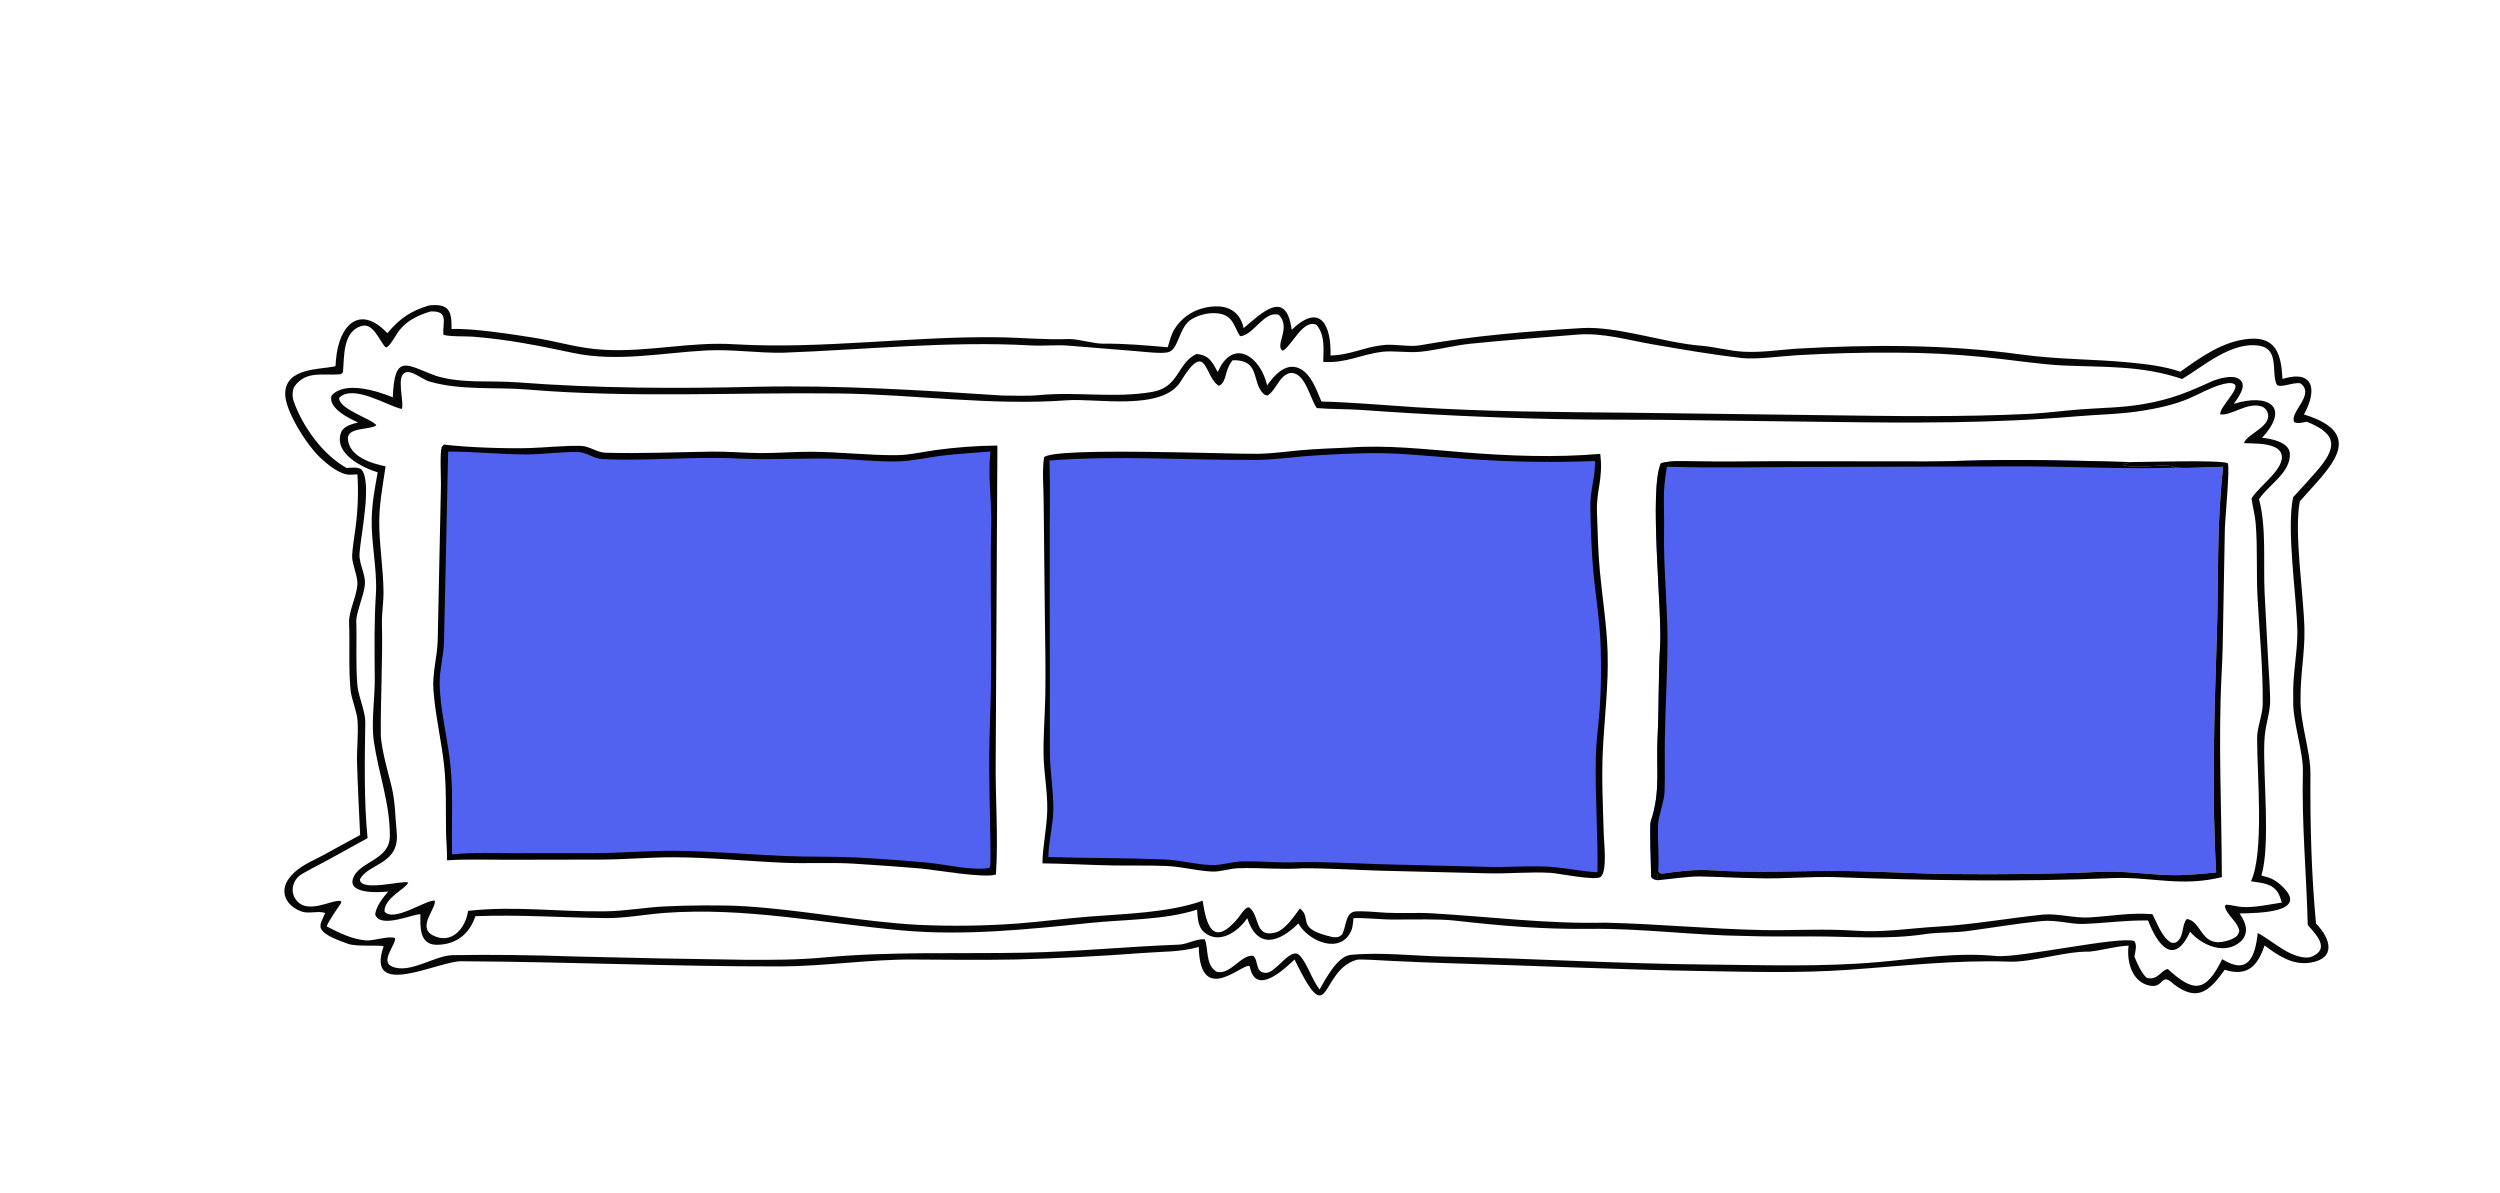
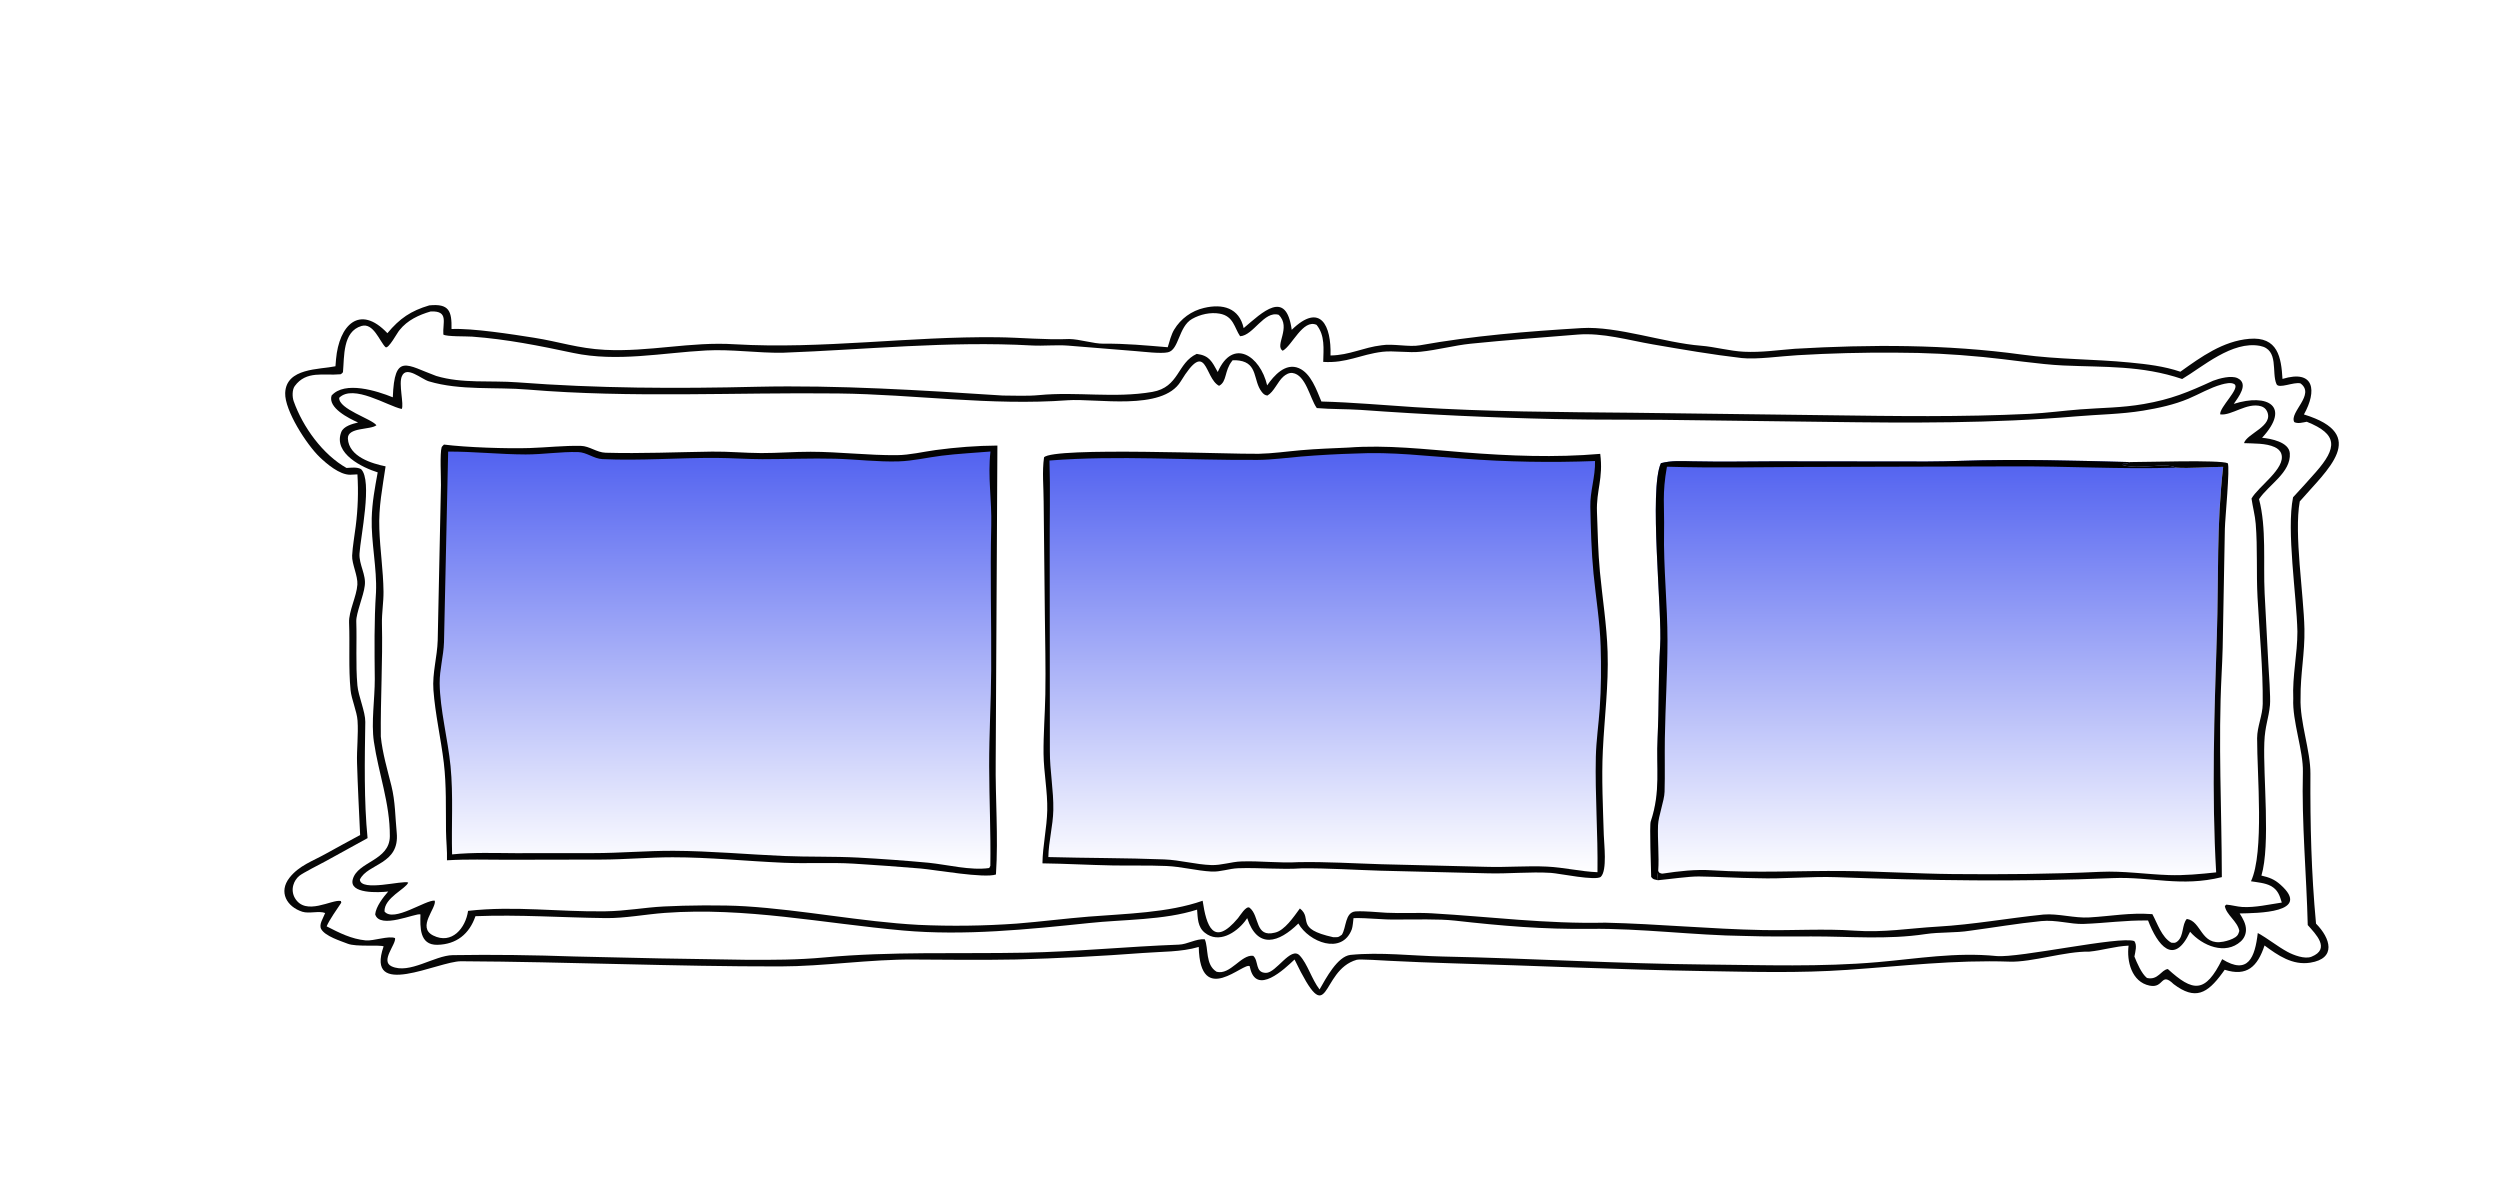
<svg xmlns="http://www.w3.org/2000/svg" preserveAspectRatio="none" overflow="visible" style="display: block;" width="218.353" height="104.193" viewBox="0 0 218.353 104.193" fill="none">
  <g id="judges frame next page hover">
    <path id="Vector" d="M37.491 26.673C39.221 26.498 39.467 27.158 39.437 28.737C41.29 28.656 44.743 29.2 46.641 29.498C48.827 29.842 50.489 30.434 52.829 30.555C56.709 30.754 60.318 29.82 64.189 30.07C71.808 30.512 79.469 29.365 87.107 29.455C89.165 29.479 91.296 29.698 93.387 29.61C94.297 29.622 95.508 30.028 96.388 30.018C98.317 29.997 100.081 30.172 101.992 30.328C102.127 29.866 102.305 29.196 102.55 28.795C103.127 27.832 104.071 27.146 105.164 26.894C106.793 26.508 108.233 26.892 108.623 28.659C110.254 27.282 112.332 25.2 112.821 28.808C115.329 26.37 116.29 28.442 116.209 31.048C117.876 31.023 119.058 30.347 120.672 30.156C121.63 29.996 123.099 30.33 124.002 30.161C128.682 29.321 133.382 28.943 138.14 28.655C141.256 28.466 145.362 29.944 148.559 30.194C149.794 30.291 151.064 30.663 152.336 30.722C153.856 30.793 155.246 30.58 156.757 30.463C163.369 30.08 170.007 30.068 176.582 30.968C179.791 31.406 182.819 31.351 186.016 31.662C187.517 31.808 189.003 31.979 190.436 32.466C192.26 31.161 194.155 29.791 196.453 29.593C198.96 29.378 199.246 31.226 199.355 33.095C202.164 32.242 202.376 34.15 201.228 36.199C206.991 37.97 203.237 41.046 200.864 43.795C200.352 46.621 201.213 51.938 201.272 54.93C201.315 57.051 200.913 58.86 200.935 60.955C200.856 63.06 201.806 65.55 201.795 67.583C201.773 72.074 201.868 76.193 202.284 80.672C203.55 81.946 204.091 83.716 201.778 84.082C200.231 84.326 198.963 83.451 197.787 82.579C197.174 84.43 196.247 85.319 194.307 84.7C194.239 84.797 194.17 84.894 194.1 84.989C192.788 86.784 191.735 87.386 189.848 85.954C188.703 84.844 189.03 86.346 187.751 86.086C186.176 85.767 185.736 83.941 185.913 82.593C184.731 82.646 183.617 83.008 182.475 83.118C180.397 83.071 177.481 84.055 175.53 83.992C170.73 83.826 166.164 84.376 161.393 84.707C157.096 85.005 153.089 84.882 148.817 84.814C141.449 84.697 134.108 84.342 126.743 84.134C124.938 84.081 123.134 84.008 121.33 83.917C120.931 83.898 118.762 83.754 118.5 83.828C115.208 84.763 116.238 90.357 113.067 83.804C112.22 84.605 109.704 87.023 109.171 84.481L109.155 84.398C108.672 83.956 104.814 88.057 104.7 82.707C103.147 83.164 101.456 83.107 99.803 83.237C96.125 83.514 92.442 83.703 88.755 83.803C85.8 83.856 82.77 83.829 79.81 83.807C75.949 83.778 71.97 84.403 68.162 84.409C58.87 84.423 49.569 84.006 40.275 83.957C38.276 83.947 31.88 87.34 33.506 82.654C33.133 82.509 31.107 82.716 30.373 82.427C29.763 82.187 28.404 81.775 28.054 81.148C27.83 80.748 28.229 80.203 28.399 79.744C27.877 79.53 27 79.821 26.406 79.633C25.044 79.196 24.312 77.908 25.282 76.666C26.121 75.592 27.32 75.209 28.473 74.559C29.457 74.005 30.463 73.474 31.454 72.931C31.358 70.842 31.246 68.726 31.184 66.636C31.148 65.451 31.311 64.138 31.228 62.935C31.172 62.127 30.697 61.077 30.619 60.274C30.431 58.361 30.564 56.316 30.489 54.385C30.45 53.383 31.15 52.093 31.214 51.06C31.262 50.285 30.723 49.246 30.756 48.527C30.793 47.735 30.974 46.755 31.07 45.952C31.262 44.454 31.311 42.941 31.218 41.433C31.009 41.451 30.799 41.461 30.589 41.464C29.651 41.472 28.531 40.507 27.932 39.935C26.774 38.829 24.858 35.84 24.909 34.331C24.983 32.115 27.912 32.287 29.299 31.99C29.313 31.784 29.332 31.573 29.35 31.368C29.611 28.424 31.4 26.526 33.837 29.101C34.913 27.81 35.884 27.149 37.491 26.673ZM30.264 40.873C30.686 40.851 31.178 40.774 31.535 40.974C32.558 41.968 31.482 46.912 31.399 48.353C31.344 49.314 32.005 50.214 31.855 51.178C31.759 52.028 31.091 53.581 31.118 54.275C31.179 56.134 31.054 58.015 31.216 59.866C31.297 60.795 31.918 62.177 31.905 63.057C31.855 66.32 31.783 69.96 32.104 73.203C30.884 73.884 29.659 74.558 28.431 75.225C28.024 75.442 26.426 76.256 26.135 76.502C25.886 76.711 25.707 76.991 25.62 77.304C25.51 77.68 25.557 78.085 25.751 78.427C26.691 80.054 29.009 78.51 29.772 78.696L29.808 78.843C29.436 79.403 28.77 80.329 28.53 80.909C29.63 81.472 30.684 82.016 31.946 82.137C32.606 82.2 33.975 81.702 34.505 81.934C34.608 82.476 33.197 83.934 34.199 84.399C35.752 85.12 37.937 83.451 39.542 83.423C43.059 83.363 46.662 83.418 50.172 83.54C55.146 83.669 60.121 83.765 65.096 83.828C67.434 83.844 69.668 83.84 72.001 83.624C77.832 83.084 83.675 83.32 89.512 83.209C93.979 83.124 98.496 82.67 102.959 82.506C103.724 82.478 104.439 81.983 105.225 82.034C105.574 82.827 105.252 84.264 106.263 84.876C107.459 85.188 108.394 83.355 109.451 83.479C109.966 83.915 109.585 84.961 110.571 84.972C111.468 84.981 112.736 82.626 113.514 83.452C114.201 84.182 114.553 85.507 115.252 86.422C115.817 85.43 116.816 83.538 117.946 83.402C120.566 83.142 123.336 83.484 125.985 83.543C133.717 83.702 141.406 84.175 149.142 84.244C154.082 84.287 159.064 84.466 164.002 84.034C167.478 83.73 170.832 83.151 174.366 83.501C176.324 83.695 185.178 81.723 186.412 82.196C186.679 82.538 186.499 83.136 186.422 83.544C186.648 84.106 187.043 85.043 187.517 85.417C188.497 85.64 188.752 84.709 189.341 84.637C191.527 86.629 192.607 86.803 194.089 83.775C196.369 85.197 196.954 83.589 197.197 81.49C198.118 81.996 198.882 82.642 199.792 83.137C200.311 83.419 201.302 83.797 201.885 83.562C203.586 82.879 202.251 81.58 201.561 80.796C201.453 76.373 201.022 71.897 201.137 67.426C201.183 65.571 200.199 62.98 200.296 61.022C200.209 59.033 200.661 57.139 200.658 55.166C200.59 52.017 199.688 46.341 200.279 43.433C200.952 42.706 201.63 41.963 202.282 41.22C204.113 39.129 204.233 37.932 201.477 36.837C201.118 36.901 200.691 37.03 200.384 36.866C199.925 36.007 202.269 34.45 200.919 33.482C200.33 33.339 199.028 33.987 198.833 33.551C198.375 32.531 199.078 30.533 197.397 30.21C194.963 29.743 192.364 32.054 190.594 33.103C187.042 31.901 183.819 32.086 180.195 31.921C178.134 31.827 175.336 31.383 173.211 31.182C170.434 30.919 168.335 30.811 165.558 30.802C162.704 30.781 159.85 30.855 157.001 31.024C155.611 31.099 153.402 31.417 152.13 31.273C149.543 30.976 146.945 30.524 144.379 30.083C142.234 29.715 139.989 29.043 137.788 29.223C134.689 29.478 131.555 29.703 128.463 30.018C127.011 30.166 125.528 30.574 124.067 30.722C123.088 30.836 121.688 30.61 120.736 30.727C118.793 30.965 117.615 31.741 115.572 31.608C115.596 30.459 115.74 29.303 114.99 28.373C113.792 27.835 112.857 30.202 112.031 30.636C111.294 30.177 112.817 28.604 111.681 27.496C110.41 27.112 109.467 29.313 108.312 29.366C107.812 28.638 107.748 27.61 106.525 27.394C105.729 27.254 104.831 27.452 104.119 27.855C102.927 28.53 102.987 30.555 102.007 30.771C101.382 30.909 99.871 30.718 99.216 30.668L93.299 30.188C92.234 30.105 91.142 30.232 90.093 30.173C82.855 29.768 75.585 30.543 68.349 30.81C66.159 30.841 63.874 30.492 61.691 30.609C57.845 30.814 53.904 31.64 50.063 30.826C47.096 30.197 44.276 29.627 41.236 29.402C40.72 29.364 38.987 29.41 38.722 29.22C38.647 28.174 39.221 27.132 37.616 27.203C36.583 27.502 35.579 27.97 34.9 28.826C34.724 29.001 33.908 30.559 33.662 30.314C33.148 29.801 32.614 28.165 31.573 28.471C29.919 28.959 30.079 31.141 29.956 32.496C29.952 32.537 29.77 32.722 29.693 32.691C28.283 32.825 26.75 32.334 25.739 33.726C25.514 34.038 25.518 34.668 25.651 35.043C26.448 37.295 28.192 39.703 30.264 40.873Z" fill="black" fill-opacity="0.969" />
    <path id="Vector_2" d="M106.359 32.492C107.667 29.49 110.068 31.061 110.675 33.659C111.265 32.806 112.273 31.659 113.441 32.154C114.505 32.606 114.989 34.064 115.413 35.069C118.139 35.14 120.84 35.388 123.558 35.562C129.911 35.97 136.196 35.989 142.554 36.05L159.613 36.266C165.545 36.347 171.322 36.432 177.27 36.145C178.739 36.074 180.247 35.866 181.707 35.755C183.644 35.608 185.302 35.623 187.227 35.29C189.643 34.872 191.087 34.264 193.288 33.258C193.839 33.047 194.884 32.769 195.429 33.029C196.451 33.519 195.49 34.698 195.102 35.275C198.065 34.335 200.105 35.486 197.573 38.236C198.318 38.306 199.93 38.6 199.996 39.593C200.107 41.269 198.151 42.327 197.306 43.595C197.969 46.108 197.667 49.122 197.795 51.818L198.116 57.915C198.158 58.652 198.327 60.926 198.261 61.585C198.143 62.795 197.826 63.377 197.769 64.851C197.654 67.863 198.318 73.777 197.515 76.475C198.202 76.631 198.65 76.8 199.177 77.269C201.971 79.752 197.098 79.749 195.614 79.782C195.89 80.207 196.179 80.713 196.166 81.228C196.16 81.605 195.999 81.963 195.721 82.217C194.372 83.447 192.353 82.606 191.285 81.381C189.863 84.448 188.431 82.526 187.614 80.397C185.583 80.368 183.965 80.627 181.969 80.698C180.841 80.737 179.6 80.318 178.28 80.449C176.171 80.659 174.151 81.011 172.057 81.29C170.806 81.493 169.413 81.398 168.174 81.585C164.819 82.091 161.573 81.78 158.21 81.789C156.266 81.794 154.378 81.813 152.422 81.749C147.95 81.696 143.334 81.072 138.879 81.128C134.808 81.179 131.123 80.865 127.079 80.409C125.623 80.245 123.595 80.324 122.087 80.312C120.739 80.346 119.529 80.158 118.218 80.189C118.192 80.42 118.145 80.963 118.07 81.161C117.21 83.446 114.311 82.273 113.401 80.659C111.684 82.349 109.832 82.919 108.933 80.193C108.87 80.288 108.803 80.379 108.733 80.468C107.95 81.471 106.452 82.439 105.234 81.469C104.598 80.961 104.618 80.202 104.554 79.449C101.652 80.383 98.12 80.297 95.109 80.621C89.781 81.175 84.236 81.748 78.883 81.272C71.906 80.65 65.118 79.215 58.057 79.734C56.391 79.856 54.58 80.207 52.913 80.188C49.083 80.144 45.37 79.87 41.526 80.021C40.994 81.575 39.869 82.484 38.208 82.521C36.602 82.557 36.703 80.933 36.723 79.864C36.321 79.721 33.158 81.203 32.769 79.858C32.84 79.175 33.465 78.372 33.906 77.867C33.076 77.96 30.466 78.084 30.81 76.806C31.233 75.229 34.038 75.198 34.049 73.027C34.064 70.154 33.061 67.554 32.655 64.776C32.41 63.105 32.739 61.025 32.734 59.318C32.71 56.781 32.672 54.266 32.84 51.73C32.935 49.678 32.408 47.348 32.466 45.253C32.506 43.846 32.739 42.632 32.988 41.257C31.708 40.862 29.077 39.623 29.806 37.738C30.005 37.225 30.772 37.02 31.275 36.9C30.454 36.537 28.624 35.62 28.959 34.551C30.112 33.238 32.944 34.146 34.308 34.701C34.451 30.771 35.528 31.896 38.099 32.836C40.367 33.522 42.852 33.214 45.199 33.394C52.169 33.928 59.112 33.95 66.104 33.781C73.277 33.624 80.432 34.083 87.585 34.547C88.629 34.551 89.711 34.608 90.752 34.509C94.086 34.191 97.314 34.799 100.638 34.231C103.018 33.824 102.8 31.701 104.522 30.909C105.636 31.054 105.852 31.577 106.359 32.492ZM33.678 40.732C33.407 42.589 33.057 44.297 33.132 46.192C33.192 48.031 33.475 49.824 33.496 51.667C33.507 52.581 33.339 53.554 33.359 54.472C33.434 57.758 33.229 61.064 33.261 64.334C33.401 65.764 33.84 67.24 34.186 68.633C34.532 70.02 34.517 71.384 34.65 72.722C34.927 75.532 32.103 75.4 31.43 76.827C31.521 77.92 35.204 76.859 35.655 77.083C35.455 77.634 33.539 78.417 33.583 79.609C34.377 80.601 37.201 78.564 37.974 78.663C38.145 79.308 36.38 80.979 37.833 81.707C39.464 82.525 40.67 81.058 40.882 79.556C44.948 79.097 48.754 79.655 52.84 79.596C54.714 79.57 56.243 79.261 57.982 79.172C59.981 79.068 63.083 79.031 65.091 79.156C70.12 79.47 75.196 80.505 80.212 80.778C83.077 80.909 85.947 80.871 88.808 80.667C90.898 80.501 92.984 80.229 95.093 80.059C98.283 79.803 102.02 79.735 105.04 78.672C105.367 80.873 105.977 82.755 108.126 80.196C108.299 79.99 108.848 79.057 109.148 79.287C110.04 80.007 109.579 81.91 111.357 81.457C112.204 81.271 112.991 80.081 113.534 79.346C114.692 80.247 113.036 81.106 116.454 81.859C116.957 81.839 116.804 81.91 117.199 81.642C117.6 81.013 117.461 79.692 118.39 79.603C119.278 79.558 120.19 79.675 121.09 79.721C122.401 79.788 123.767 79.693 125.066 79.769C130.21 80.068 135.029 80.704 140.216 80.587C144.8 80.691 149.375 81.145 153.964 81.232C156.604 81.282 159.339 81.1 161.96 81.284C164.548 81.467 166.708 81.08 169.233 80.933C172.388 80.75 175.352 80.196 178.484 79.877C179.765 79.771 181.189 80.21 182.487 80.129C184.464 80.011 185.991 79.699 187.991 79.842C188.439 80.667 188.798 81.844 189.638 82.334C189.901 82.356 189.99 82.388 190.202 82.202C190.75 81.722 190.558 80.758 190.998 80.261C192.306 80.46 192.207 82.638 194.192 82.246C194.529 82.179 194.958 82.052 195.242 81.856C195.475 81.695 195.503 81.567 195.585 81.307C195.433 80.466 194.436 79.902 194.32 79.128L194.454 79.011C194.926 79.046 195.38 79.189 195.849 79.217C196.961 79.283 198.196 78.99 199.295 78.831C199.108 78.2 198.946 77.711 198.336 77.38C197.837 77.111 197.156 77.063 196.603 76.972C197.777 74.465 197.128 67.596 197.139 64.479C197.142 63.457 197.619 62.485 197.629 61.477C197.661 58.403 197.337 55.244 197.175 52.171C197.062 50.041 197.188 47.87 197.017 45.751C196.956 44.998 196.756 44.286 196.65 43.544C197.239 42.485 199.65 40.924 199.259 39.654C199.172 39.367 198.943 39.177 198.68 39.054C197.915 38.697 196.83 38.745 195.994 38.704C196.235 37.856 198.634 37.217 197.999 35.913C197.895 35.7 197.716 35.553 197.49 35.485C196.254 35.117 194.899 36.334 193.916 36.192C193.825 35.592 195.683 33.919 195.161 33.558C194.881 33.364 194.336 33.5 194.036 33.583C193.021 33.866 192.113 34.413 191.148 34.821C189.91 35.345 188.508 35.649 187.186 35.866C185.241 36.185 183.273 36.199 181.315 36.367C174.039 36.991 166.797 36.947 159.503 36.848L147.977 36.703C143.92 36.623 139.854 36.691 135.799 36.601C130.142 36.476 124.491 36.209 118.847 35.801C117.572 35.717 116.283 35.75 115.013 35.642L114.988 35.607C114.409 34.783 114.052 32.734 112.889 32.577C112.595 32.537 112.301 32.705 112.089 32.894C111.57 33.357 111.283 34.212 110.694 34.549C110.448 34.512 110.34 34.406 110.189 34.21C109.445 33.243 109.878 31.744 108.247 31.494C108.053 31.465 107.857 31.455 107.661 31.464L107.597 31.545C106.924 32.405 107.177 33.337 106.473 33.697C105.169 33.018 105.446 29.507 103.122 33.317C101.527 35.931 95.74 34.776 93.252 34.959C86.529 35.455 79.928 34.443 73.195 34.366C64.163 34.263 55.131 34.775 46.11 34.027C43.267 33.784 40.214 34.13 37.461 33.308C36.798 33.11 35.5 31.907 35.102 32.857C34.797 33.502 35.301 35.347 35.088 35.721C33.83 35.451 30.857 33.521 29.626 34.742C29.564 35.735 32.457 36.573 32.878 37.142C32.364 37.562 30.331 37.297 30.384 38.31C30.468 39.902 32.513 40.494 33.678 40.732Z" fill="black" fill-opacity="0.969" />
    <path id="Vector_3" d="M117.757 39.092C121.146 38.838 124.488 39.244 127.857 39.509C131.811 39.82 135.812 39.983 139.766 39.641C140.043 41.805 139.414 42.816 139.481 44.707C139.543 46.446 139.575 48.218 139.739 49.949C139.962 52.282 140.335 54.587 140.41 56.934C140.504 59.851 140.132 62.659 139.994 65.556C139.877 67.988 140.005 70.493 140.077 72.926C140.1 73.729 140.383 76.014 139.825 76.573C139.432 76.967 136.158 76.281 135.467 76.239C133.627 76.124 131.746 76.332 129.895 76.276L120.544 76.047C118.27 75.976 116.013 75.825 113.735 75.84C111.869 75.97 110.001 75.764 108.134 75.833C107.359 75.862 106.589 76.164 105.816 76.123C104.501 76.053 103.208 75.693 101.881 75.637C100.304 75.571 98.717 75.618 97.138 75.588C95.107 75.549 93.081 75.433 91.048 75.406C91.072 73.836 91.435 72.326 91.468 70.774C91.503 69.133 91.163 67.482 91.145 65.839C91.126 64.113 91.271 62.375 91.301 60.647C91.342 58.267 91.28 55.859 91.256 53.476L91.153 43.808C91.152 42.553 91.008 41.184 91.188 39.943C92.041 39.023 107.469 39.683 109.932 39.635C111.16 39.611 112.401 39.428 113.625 39.322C114.997 39.203 116.381 39.153 117.757 39.092Z" fill="black" fill-opacity="0.988" />
-     <path id="Vector_4" d="M118.382 39.612C121.556 39.447 124.633 39.841 127.783 40.056C131.618 40.347 135.468 40.416 139.312 40.266C139.346 41.646 138.869 42.917 138.9 44.264C138.944 46.186 138.991 48.163 139.178 50.075C139.384 52.198 139.737 54.3 139.802 56.436C139.858 58.242 139.849 60.095 139.72 61.899C139.62 63.301 139.414 64.71 139.382 66.115C139.306 69.463 139.574 72.825 139.525 76.18C138.053 76.119 136.594 75.76 135.114 75.69C133.349 75.606 131.576 75.765 129.808 75.709L120.668 75.484C118.236 75.411 115.851 75.256 113.414 75.301C111.742 75.401 110.077 75.179 108.41 75.239C107.536 75.27 106.666 75.588 105.791 75.556C104.427 75.507 103.074 75.116 101.685 75.062C98.319 74.93 94.933 74.951 91.564 74.857C91.586 73.482 91.969 72.14 91.998 70.764C92.033 69.04 91.687 67.317 91.697 65.591L91.683 48.073C91.668 45.456 91.745 42.838 91.663 40.222C97.719 39.751 103.789 40.213 109.847 40.169C111.109 40.16 112.384 39.979 113.643 39.874C115.22 39.745 116.8 39.657 118.382 39.612Z" fill="#5262F0" />
-     <path id="Vector_5" d="M144.804 76.88C144.427 76.782 144.432 76.847 144.216 76.598C144.201 75.865 144.064 72.087 144.175 71.757C145.065 69.1 144.637 67.073 144.772 64.44C144.901 61.961 144.839 58.784 144.997 56.422C145.193 53.492 144.001 42.742 145.068 40.454C146.003 40.214 146.861 40.271 147.814 40.291C150.176 40.34 152.539 40.308 154.901 40.294L168.314 40.309C169.322 40.306 170.331 40.283 171.338 40.249C176.247 40.086 181.128 40.229 186.034 40.358C185.803 40.481 185.713 40.523 185.451 40.5L185.387 40.615C186.908 41.074 189.007 40.354 190.042 40.845C191.224 40.925 192.932 40.781 194.172 40.773C193.586 45.963 193.79 50.32 193.622 55.484C193.401 62.329 193.164 69.353 193.562 76.193C192.194 76.339 190.807 76.476 189.432 76.43C187.462 76.363 185.449 76.054 183.475 76.145C179.152 76.344 174.883 76.382 170.556 76.34C167.4 76.308 164.236 76.106 161.082 76.074C157.242 76.035 153.392 76.262 149.556 76.013C148.056 75.916 146.688 76.082 145.207 76.301C145.137 76.312 145.006 76.263 144.937 76.233L144.831 76.066C144.773 76.435 144.774 76.511 144.804 76.88Z" fill="#5262F0" />
+     <path id="Vector_4" d="M118.382 39.612C121.556 39.447 124.633 39.841 127.783 40.056C131.618 40.347 135.468 40.416 139.312 40.266C139.346 41.646 138.869 42.917 138.9 44.264C138.944 46.186 138.991 48.163 139.178 50.075C139.384 52.198 139.737 54.3 139.802 56.436C139.858 58.242 139.849 60.095 139.72 61.899C139.62 63.301 139.414 64.71 139.382 66.115C139.306 69.463 139.574 72.825 139.525 76.18C138.053 76.119 136.594 75.76 135.114 75.69C133.349 75.606 131.576 75.765 129.808 75.709L120.668 75.484C118.236 75.411 115.851 75.256 113.414 75.301C111.742 75.401 110.077 75.179 108.41 75.239C107.536 75.27 106.666 75.588 105.791 75.556C104.427 75.507 103.074 75.116 101.685 75.062C98.319 74.93 94.933 74.951 91.564 74.857C91.586 73.482 91.969 72.14 91.998 70.764C92.033 69.04 91.687 67.317 91.697 65.591L91.683 48.073C91.668 45.456 91.745 42.838 91.663 40.222C97.719 39.751 103.789 40.213 109.847 40.169C111.109 40.16 112.384 39.979 113.643 39.874C115.22 39.745 116.8 39.657 118.382 39.612Z" fill="url(#paint0_linear_0_4)" />
+     <path id="Vector_5" d="M144.804 76.88C144.427 76.782 144.432 76.847 144.216 76.598C144.201 75.865 144.064 72.087 144.175 71.757C145.065 69.1 144.637 67.073 144.772 64.44C144.901 61.961 144.839 58.784 144.997 56.422C145.193 53.492 144.001 42.742 145.068 40.454C146.003 40.214 146.861 40.271 147.814 40.291C150.176 40.34 152.539 40.308 154.901 40.294L168.314 40.309C169.322 40.306 170.331 40.283 171.338 40.249C176.247 40.086 181.128 40.229 186.034 40.358C185.803 40.481 185.713 40.523 185.451 40.5L185.387 40.615C186.908 41.074 189.007 40.354 190.042 40.845C191.224 40.925 192.932 40.781 194.172 40.773C193.586 45.963 193.79 50.32 193.622 55.484C193.401 62.329 193.164 69.353 193.562 76.193C192.194 76.339 190.807 76.476 189.432 76.43C187.462 76.363 185.449 76.054 183.475 76.145C179.152 76.344 174.883 76.382 170.556 76.34C167.4 76.308 164.236 76.106 161.082 76.074C157.242 76.035 153.392 76.262 149.556 76.013C148.056 75.916 146.688 76.082 145.207 76.301C145.137 76.312 145.006 76.263 144.937 76.233L144.831 76.066C144.773 76.435 144.774 76.511 144.804 76.88Z" fill="url(#paint1_linear_0_4)" />
    <path id="Vector_6" d="M144.804 76.88C144.427 76.782 144.432 76.847 144.216 76.598C144.201 75.865 144.064 72.087 144.175 71.757C145.065 69.1 144.637 67.073 144.772 64.44C144.901 61.961 144.839 58.784 144.997 56.422C145.193 53.492 144.001 42.742 145.068 40.454C146.003 40.214 146.861 40.271 147.814 40.291C150.176 40.34 152.539 40.308 154.901 40.294L168.314 40.309C169.322 40.306 170.331 40.283 171.338 40.249C176.247 40.086 181.128 40.229 186.034 40.358C185.803 40.481 185.713 40.523 185.451 40.5L185.387 40.615C186.908 41.074 189.007 40.354 190.042 40.845C185.227 41.002 180.51 40.701 175.659 40.735L157.622 40.785C153.468 40.796 149.794 40.889 145.592 40.762C145.164 43.139 145.38 44.138 145.341 46.381C145.282 49.651 145.644 52.736 145.64 55.98C145.636 58.788 145.454 61.671 145.41 64.49C145.386 66.042 145.43 67.606 145.386 69.148C145.364 69.953 144.843 71.264 144.814 72.076C144.767 73.391 144.92 74.741 144.831 76.066C144.773 76.435 144.774 76.511 144.804 76.88Z" fill="black" />
    <path id="Vector_7" d="M38.776 38.829C40.698 39.077 44.292 39.197 46.261 39.133C47.751 39.085 49.238 38.913 50.731 38.943C51.488 38.959 52.109 39.519 52.898 39.542C56.009 39.629 59.08 39.488 62.185 39.444C63.618 39.424 65.05 39.567 66.482 39.572C67.923 39.577 69.363 39.454 70.805 39.457C73.318 39.461 75.842 39.779 78.345 39.754C79.468 39.743 80.615 39.458 81.727 39.307C83.486 39.07 85.34 38.926 87.114 38.916L86.966 66.445C86.925 69.77 87.206 73.045 86.987 76.379C85.974 76.732 81.694 75.972 80.438 75.86C78.477 75.696 76.515 75.553 74.552 75.432C72.519 75.311 70.479 75.442 68.446 75.354C65.211 75.215 61.981 74.875 58.739 74.876C56.666 74.877 54.597 75.071 52.526 75.076L44.3 75.092C42.536 75.092 40.806 75.033 39.039 75.139C39.066 74.294 38.965 73.441 38.955 72.594C38.932 70.616 38.998 68.596 38.763 66.627C38.511 64.514 38.008 62.367 37.855 60.254C37.749 58.782 38.188 57.385 38.23 55.932L38.513 42.367C38.522 41.715 38.41 39.578 38.575 39.059C38.592 39.005 38.733 38.878 38.776 38.829Z" fill="black" fill-opacity="0.988" />
-     <path id="Vector_8" d="M39.142 39.441C41.397 39.437 43.649 39.686 45.905 39.692C47.434 39.695 48.953 39.444 50.484 39.483C51.252 39.503 51.863 40.065 52.612 40.099C55.913 40.252 59.229 39.978 62.526 39.994C63.877 40.001 65.227 40.103 66.579 40.105C68.705 40.107 70.82 40.011 72.948 40.066C74.784 40.114 76.671 40.356 78.501 40.297C79.751 40.257 81.004 39.956 82.246 39.801C83.655 39.624 85.092 39.557 86.508 39.436C86.26 41.612 86.632 43.724 86.577 45.903C86.472 50.119 86.598 54.305 86.572 58.519C86.555 61.321 86.388 64.124 86.395 66.925C86.402 69.829 86.543 72.716 86.498 75.626L86.398 75.815C84.759 76.048 82.755 75.522 81.099 75.353C79.055 75.165 77.009 75.015 74.96 74.903C72.797 74.79 70.642 74.856 68.485 74.764C65.279 74.627 62.062 74.326 58.853 74.311C56.502 74.299 54.153 74.512 51.801 74.512L45.034 74.517C43.185 74.509 41.33 74.438 39.487 74.623C39.417 72.059 39.601 69.476 39.351 66.919C39.126 64.608 38.42 61.919 38.401 59.676C38.39 58.478 38.741 57.292 38.779 56.097L39.142 39.441Z" fill="#5262F0" />
+     <path id="Vector_8" d="M39.142 39.441C41.397 39.437 43.649 39.686 45.905 39.692C47.434 39.695 48.953 39.444 50.484 39.483C51.252 39.503 51.863 40.065 52.612 40.099C55.913 40.252 59.229 39.978 62.526 39.994C63.877 40.001 65.227 40.103 66.579 40.105C68.705 40.107 70.82 40.011 72.948 40.066C74.784 40.114 76.671 40.356 78.501 40.297C79.751 40.257 81.004 39.956 82.246 39.801C83.655 39.624 85.092 39.557 86.508 39.436C86.26 41.612 86.632 43.724 86.577 45.903C86.472 50.119 86.598 54.305 86.572 58.519C86.555 61.321 86.388 64.124 86.395 66.925C86.402 69.829 86.543 72.716 86.498 75.626L86.398 75.815C84.759 76.048 82.755 75.522 81.099 75.353C79.055 75.165 77.009 75.015 74.96 74.903C72.797 74.79 70.642 74.856 68.485 74.764C65.279 74.627 62.062 74.326 58.853 74.311C56.502 74.299 54.153 74.512 51.801 74.512L45.034 74.517C43.185 74.509 41.33 74.438 39.487 74.623C39.417 72.059 39.601 69.476 39.351 66.919C39.126 64.608 38.42 61.919 38.401 59.676C38.39 58.478 38.741 57.292 38.779 56.097L39.142 39.441Z" fill="url(#paint2_linear_0_4)" />
    <path id="Vector_9" d="M186.035 40.358C187.392 40.366 193.903 40.141 194.576 40.459C194.78 40.856 194.338 45.294 194.322 46.207L194.131 56.568C194.111 57.347 194.076 58.135 194.036 58.914C193.736 64.81 194.048 70.722 194.058 76.61C190.489 77.495 187.86 76.554 184.534 76.695C176.456 77.036 168.482 76.907 160.407 76.615C158.162 76.534 155.759 76.782 153.496 76.705C151.776 76.688 150.098 76.575 148.401 76.552C147.507 76.539 145.78 76.792 144.805 76.881C144.775 76.512 144.774 76.435 144.831 76.067L144.938 76.233C145.006 76.263 145.137 76.312 145.208 76.302C146.689 76.082 148.056 75.917 149.557 76.014C153.393 76.263 157.243 76.036 161.082 76.075C164.237 76.106 167.4 76.309 170.556 76.341C174.884 76.383 179.153 76.345 183.476 76.145C185.449 76.055 187.462 76.364 189.433 76.43C190.807 76.476 192.194 76.339 193.562 76.194C193.164 69.353 193.401 62.329 193.623 55.484C193.79 50.32 193.586 45.963 194.173 40.774C192.933 40.782 191.225 40.925 190.042 40.845C189.007 40.355 186.908 41.074 185.388 40.615L185.452 40.5C185.714 40.523 185.803 40.481 186.035 40.358Z" fill="black" fill-opacity="0.984" />
  </g>
+   <defs>
+     <linearGradient id="paint0_linear_0_4" x1="115.699" y1="39.573" x2="115.699" y2="76.18" gradientUnits="userSpaceOnUse">
+       <stop stop-color="#5262F0" />
+       <stop offset="1" stop-color="white" />
+     </linearGradient>
+     <linearGradient id="paint1_linear_0_4" x1="169.152" y1="40.176" x2="169.152" y2="76.88" gradientUnits="userSpaceOnUse">
+       <stop stop-color="#5262F0" />
+       <stop offset="1" stop-color="white" />
+     </linearGradient>
+     <linearGradient id="paint2_linear_0_4" x1="62.492" y1="39.436" x2="62.492" y2="75.874" gradientUnits="userSpaceOnUse">
+       <stop stop-color="#5262F0" />
+       <stop offset="1" stop-color="white" />
+     </linearGradient>
+   </defs>
</svg>
